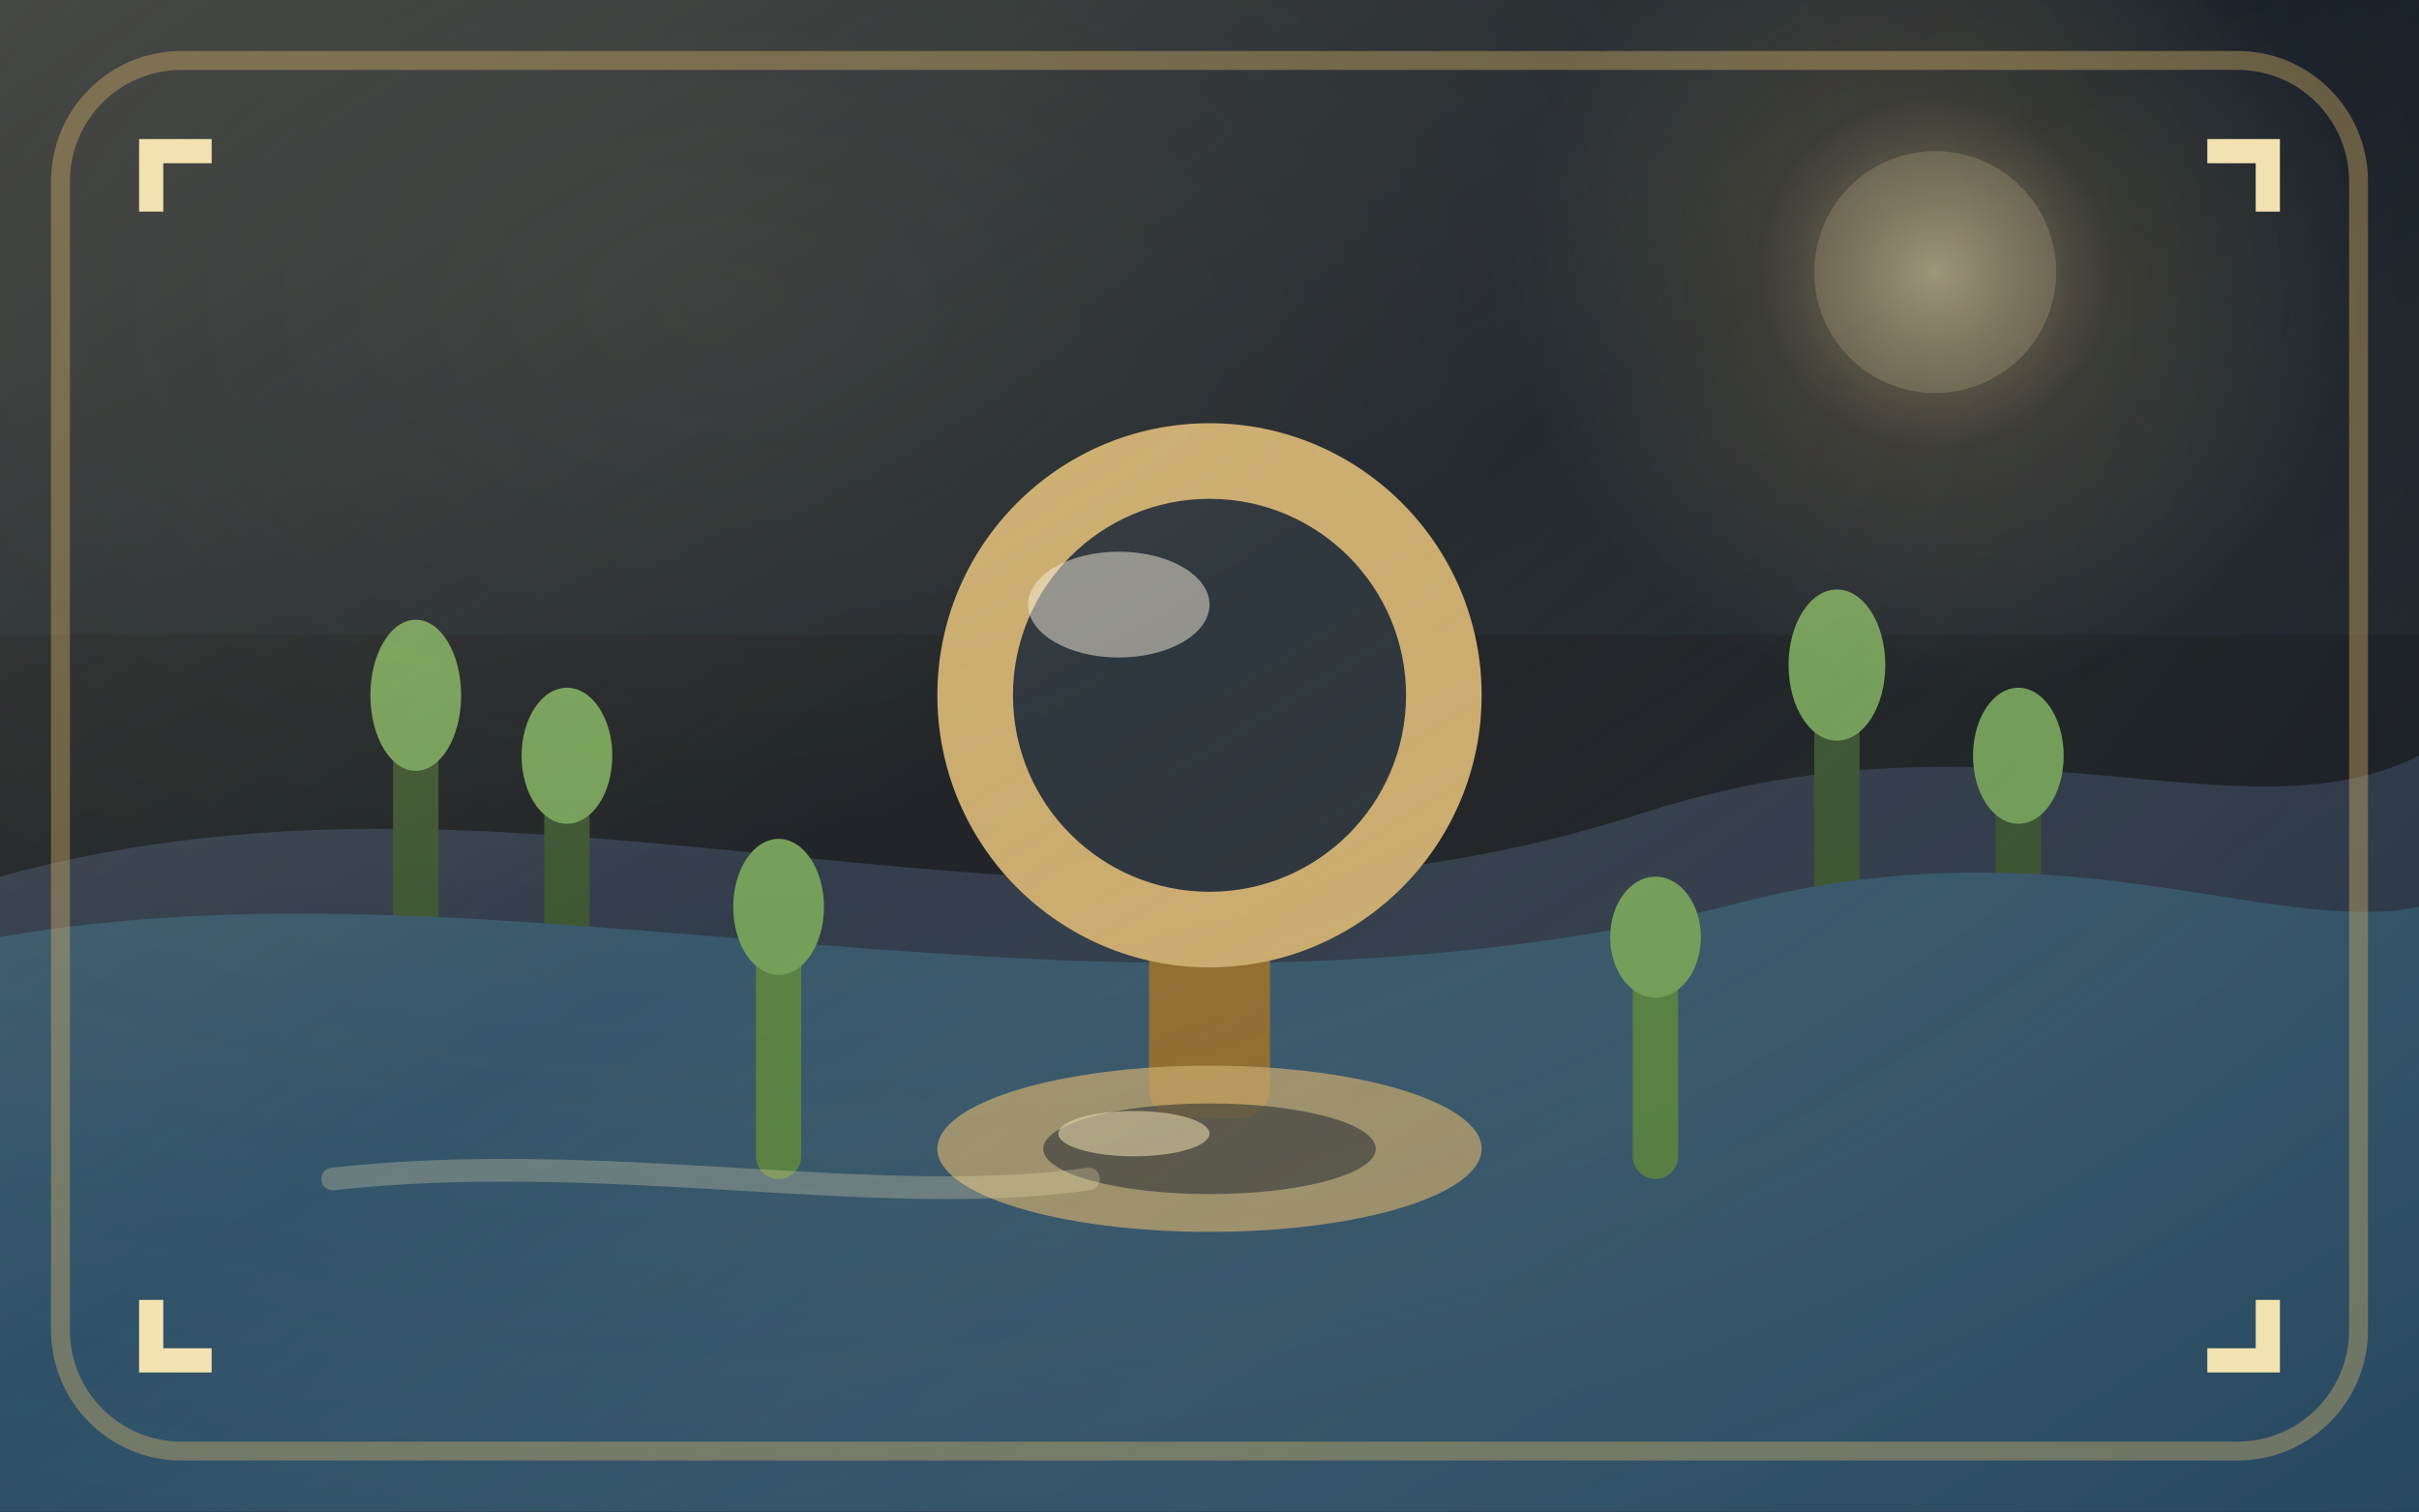
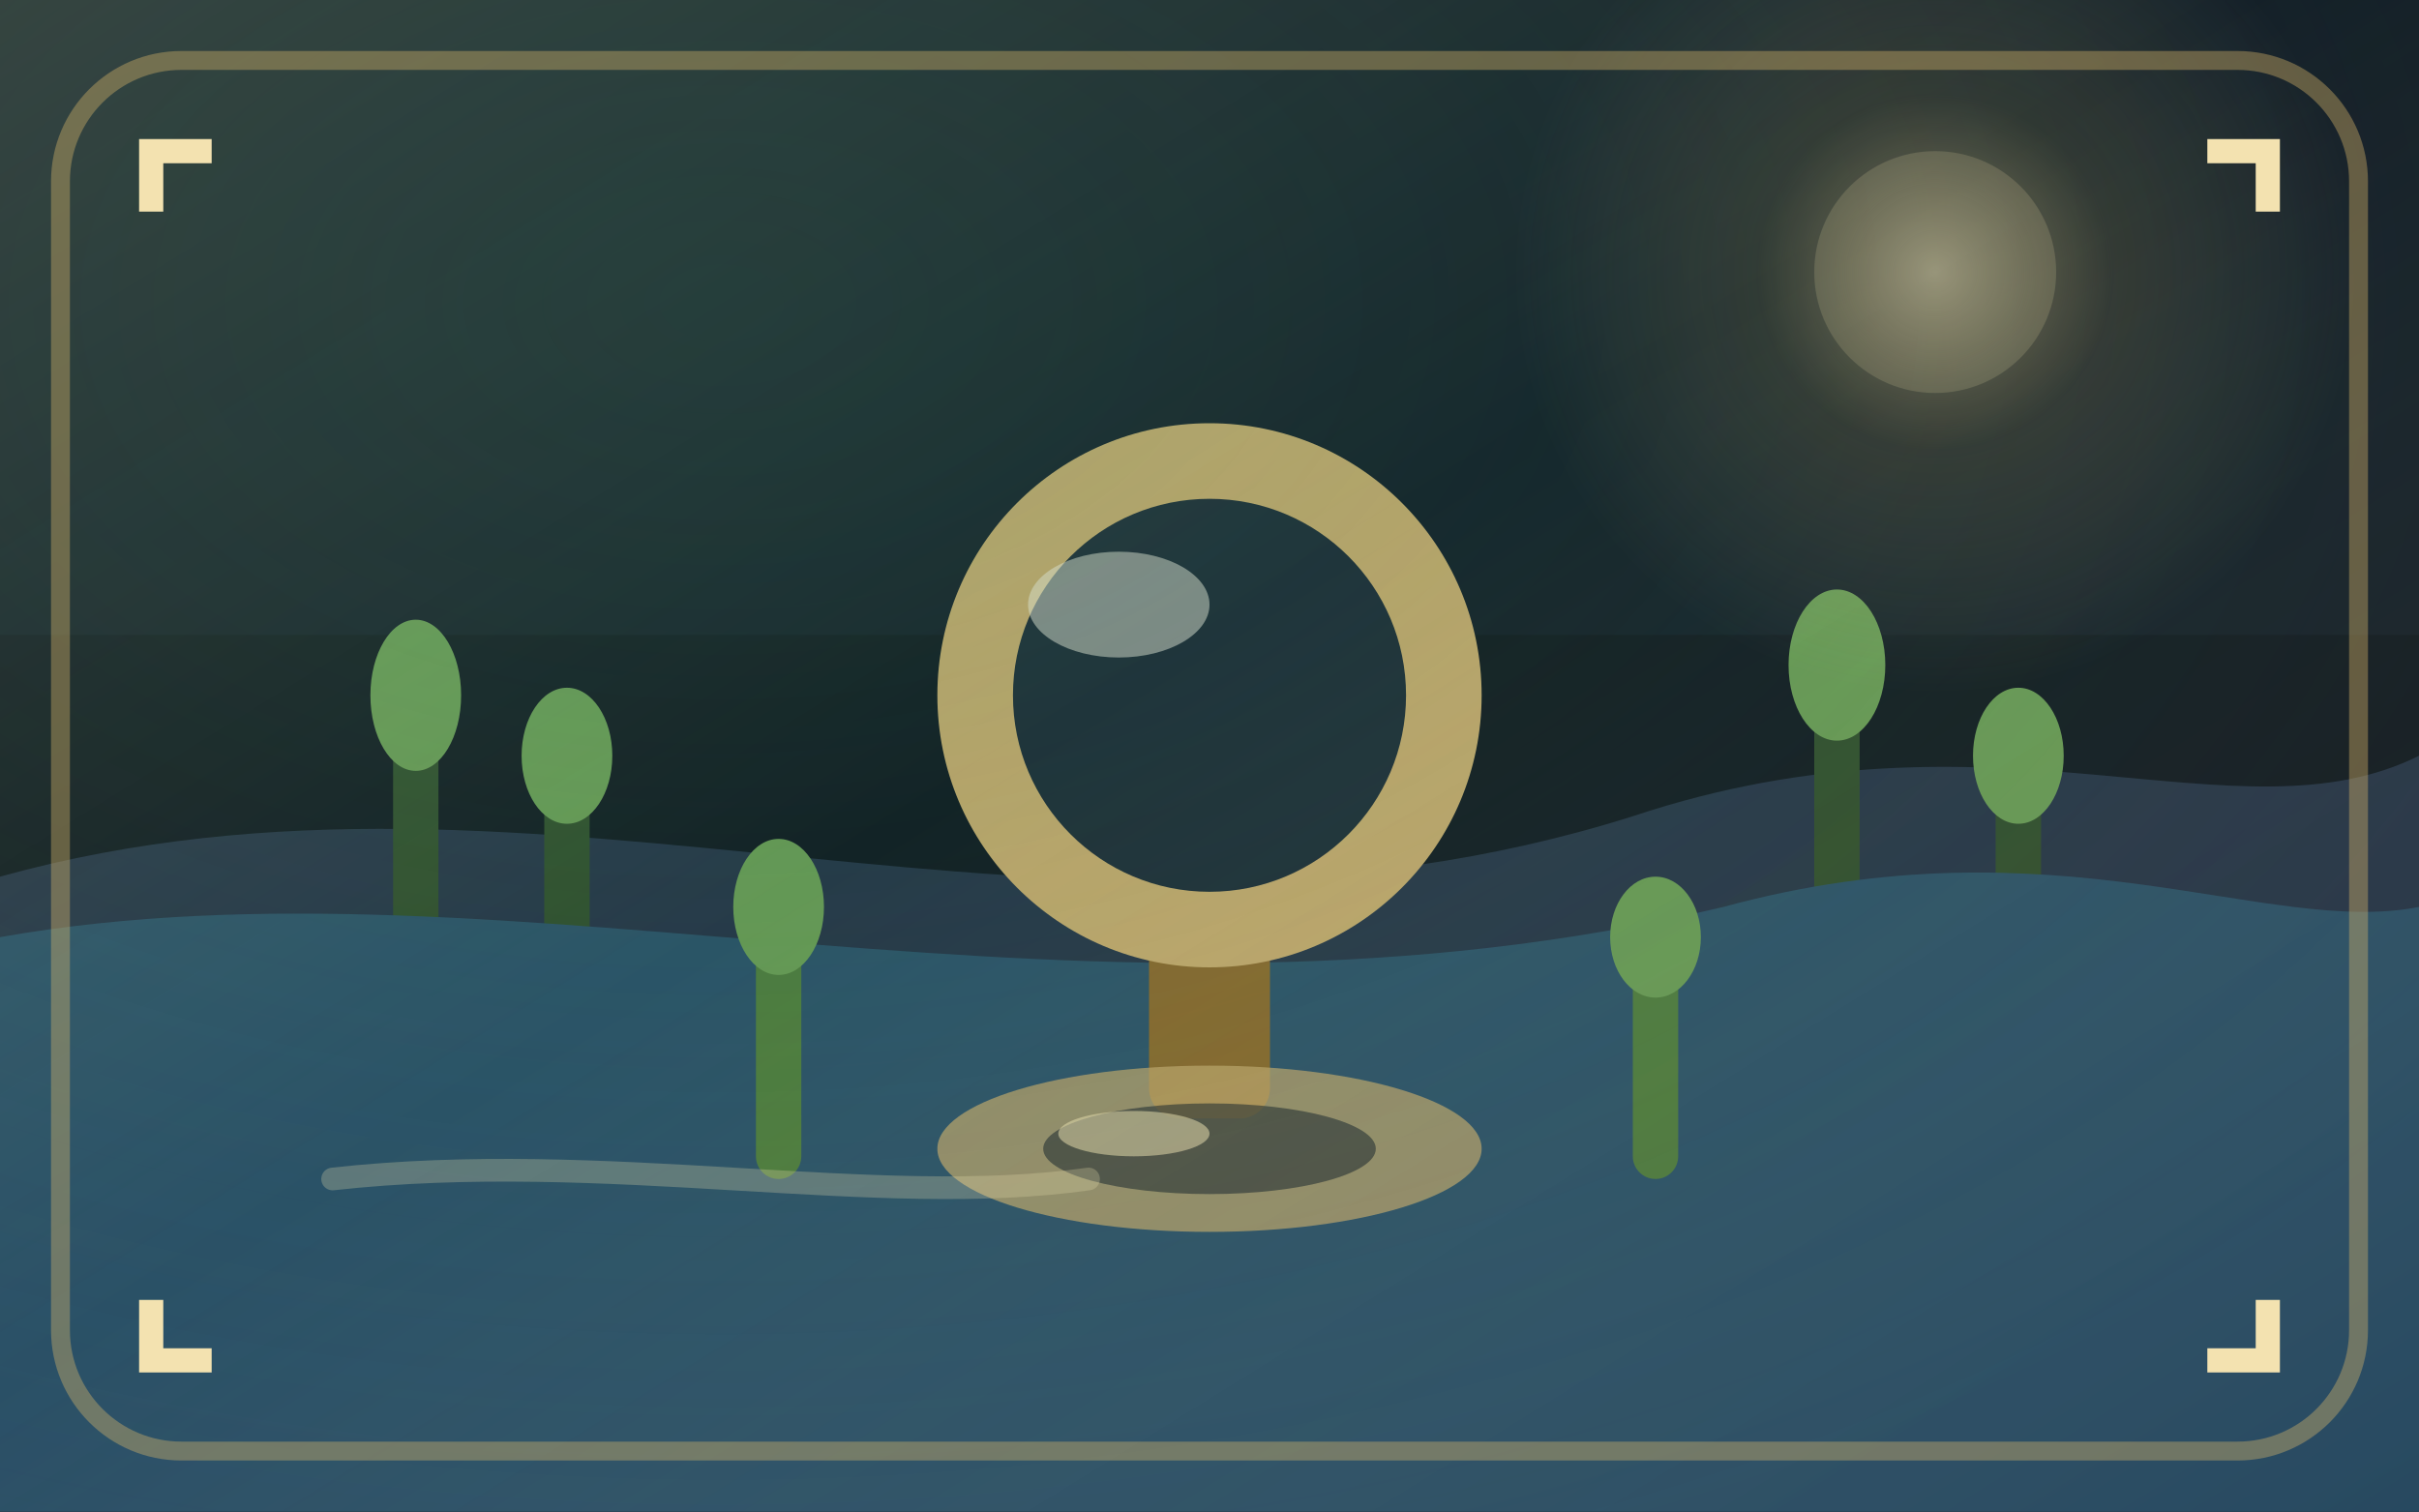
<svg xmlns="http://www.w3.org/2000/svg" viewBox="0 0 160 100">
  <defs id="lq-grade-defs">
    <linearGradient id="lq-key" x1="0" y1="0" x2="1" y2="1">
      <stop offset="0" stop-color="#f3e2b0" stop-opacity="0.16" />
      <stop offset="0.46" stop-color="#f3e2b0" stop-opacity="0" />
      <stop offset="1" stop-color="#163044" stop-opacity="0.18" />
    </linearGradient>
    <radialGradient id="lq-tint" cx="0.3" cy="0.2" r="0.9">
-       <stop offset="0" stop-color="#f3e2b0" stop-opacity="0.13" />
-       <stop offset="1" stop-color="#f3e2b0" stop-opacity="0" />
+       <stop offset="0" stop-color="#2f8a6a" stop-opacity="0.22" />
+       <stop offset="1" stop-color="#2f8a6a" stop-opacity="0" />
    </radialGradient>
    <radialGradient id="lq-gold" cx="0.5" cy="0.5" r="0.5">
      <stop offset="0" stop-color="#f3e2b0" stop-opacity="0.5" />
      <stop offset="0.42" stop-color="#d7b56a" stop-opacity="0.14" />
      <stop offset="1" stop-color="#f3e2b0" stop-opacity="0" />
    </radialGradient>
  </defs>
  <rect width="160" height="100" fill="#0e141c" />
  <rect width="160" height="42" fill="#121a24" />
  <circle cx="128" cy="18" r="8" fill="#f3e2b0" opacity="0.18" />
  <path d="M0 58 C36 48 70 66 108 54 C132 46 148 56 160 50 V100 H0 Z" fill="#243044" />
  <path d="M0 72 C40 64 80 80 120 70 C140 66 152 74 160 70 V100 H0 Z" fill="#2a4e66" />
  <path d="M0 86 C50 80 100 92 160 84 V100 H0 Z" fill="#1c2733" />
-   <ellipse id="lq-shadow" cx="80" cy="91" rx="46" ry="4" fill="#0a0f15" opacity="0.22" />
+   <ellipse id="lq-shadow" cx="80" cy="91" rx="46" ry="4" fill="#0a0f15" opacity="0.34" />
  <g fill="#2f4a28">
    <rect x="26" y="46" width="3" height="18" rx="1.5" />
    <rect x="36" y="50" width="3" height="20" rx="1.5" />
    <rect x="120" y="44" width="3" height="22" rx="1.5" />
    <rect x="132" y="50" width="3" height="18" rx="1.5" />
  </g>
  <g fill="#6a9a52">
    <ellipse cx="27.5" cy="46" rx="3" ry="5" />
    <ellipse cx="37.5" cy="50" rx="3" ry="4.5" />
    <ellipse cx="121.5" cy="44" rx="3.2" ry="5" />
    <ellipse cx="133.5" cy="50" rx="3" ry="4.5" />
  </g>
  <path d="M0 62 C34 56 72 70 114 60 C136 54 150 62 160 60 V100 H0 Z" fill="#2a4e66" />
  <rect x="76" y="58" width="8" height="16" rx="2" fill="#8a6528" />
  <circle cx="80" cy="46" r="18" fill="#c8a86a" />
  <circle cx="80" cy="46" r="13" fill="#1c2733" />
  <ellipse cx="74" cy="40" rx="6" ry="3.5" fill="#f6efe0" opacity="0.5" />
  <ellipse cx="80" cy="76" rx="18" ry="5.5" fill="#c8a86a" opacity="0.7" />
  <ellipse cx="80" cy="76" rx="11" ry="3" fill="#121a24" opacity="0.55" />
  <ellipse cx="75" cy="75" rx="5" ry="1.5" fill="#f3e2b0" opacity="0.55" />
  <g fill="#4f7a3a">
    <rect x="50" y="60" width="3" height="18" rx="1.5" />
    <rect x="108" y="62" width="3" height="16" rx="1.5" />
  </g>
  <ellipse cx="51.5" cy="60" rx="3" ry="4.5" fill="#6a9a52" />
  <ellipse cx="109.5" cy="62" rx="3" ry="4" fill="#6a9a52" />
  <path d="M22 78 C40 76 58 80 72 78" fill="none" stroke="#f3e2b0" stroke-opacity="0.28" stroke-width="1.5" stroke-linecap="round" />
  <g id="lq-grade" pointer-events="none">
    <rect width="160" height="100" fill="url(#lq-key)" />
    <rect width="160" height="100" fill="url(#lq-tint)" />
    <circle cx="128" cy="18" r="28" fill="url(#lq-gold)" />
  </g>
  <rect x="4" y="4" width="152" height="92" rx="8" fill="none" stroke="#d7b56a" stroke-opacity="0.4" stroke-width="1.25" />
  <g fill="none" stroke="#f3e2b0" stroke-width="1.6" stroke-linecap="butt">
    <path d="M10 14 V10 H14" />
    <path d="M146 10 H150 V14" />
    <path d="M10 86 V90 H14" />
    <path d="M150 86 V90 H146" />
  </g>
</svg>
